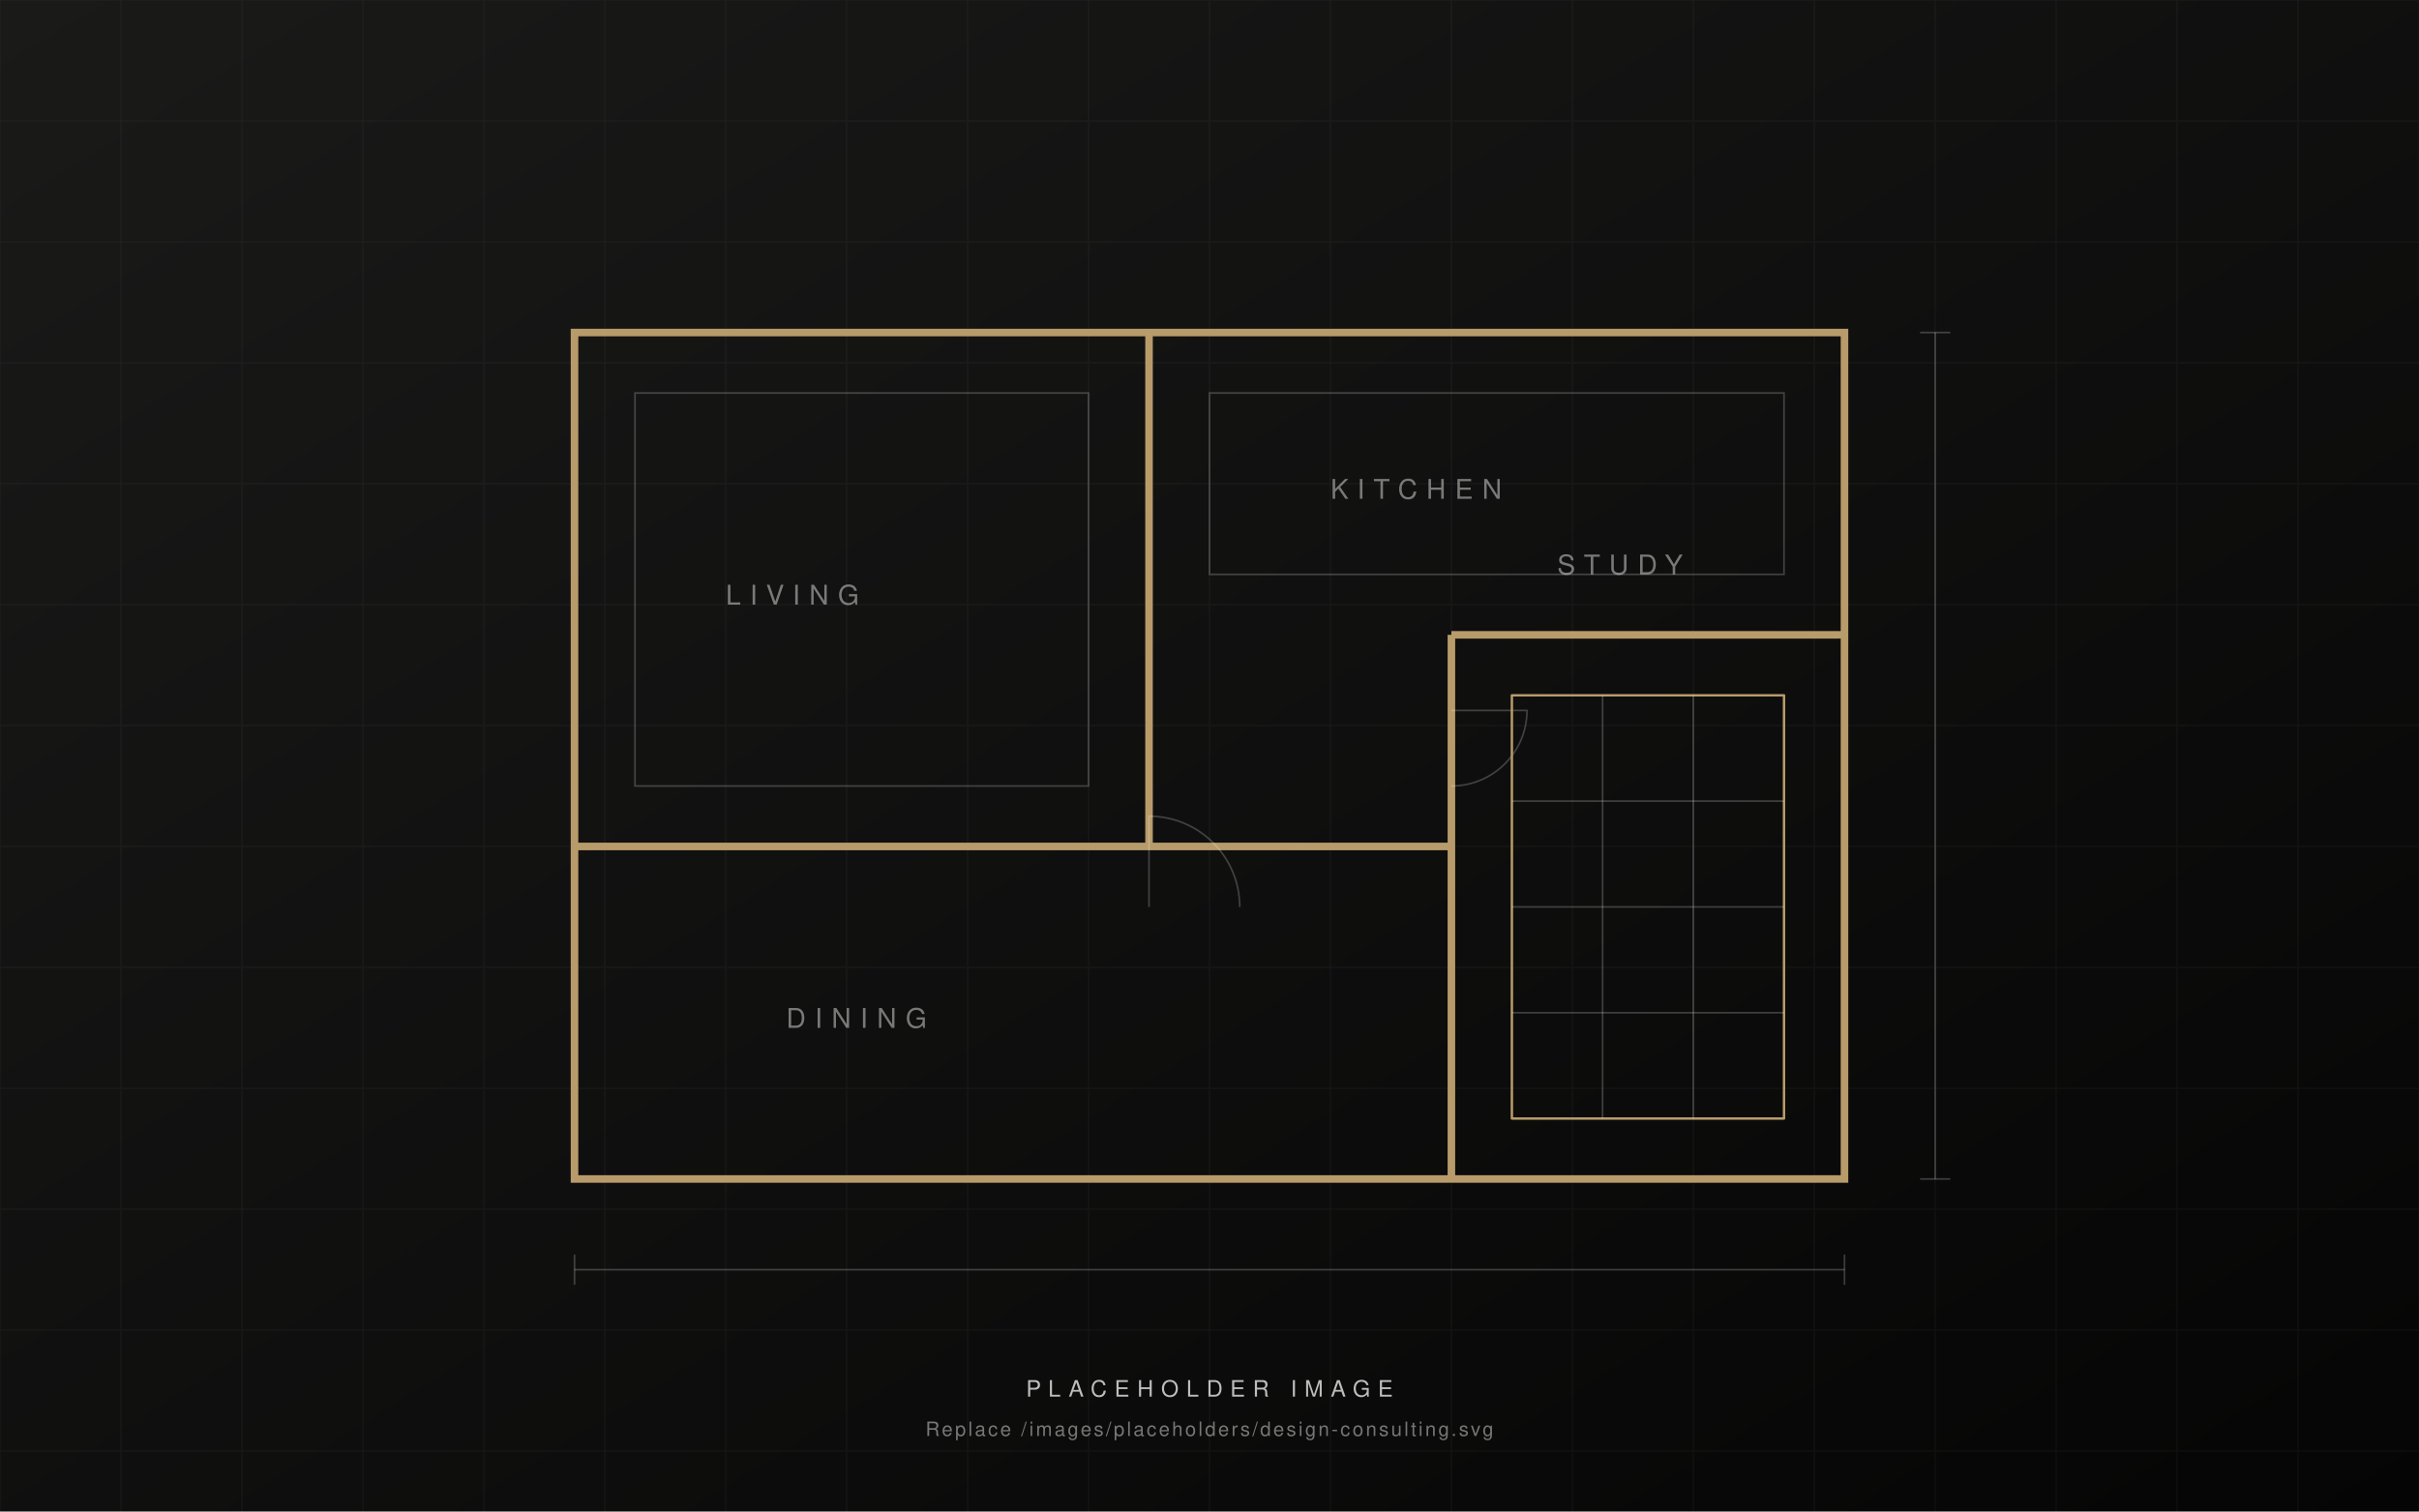
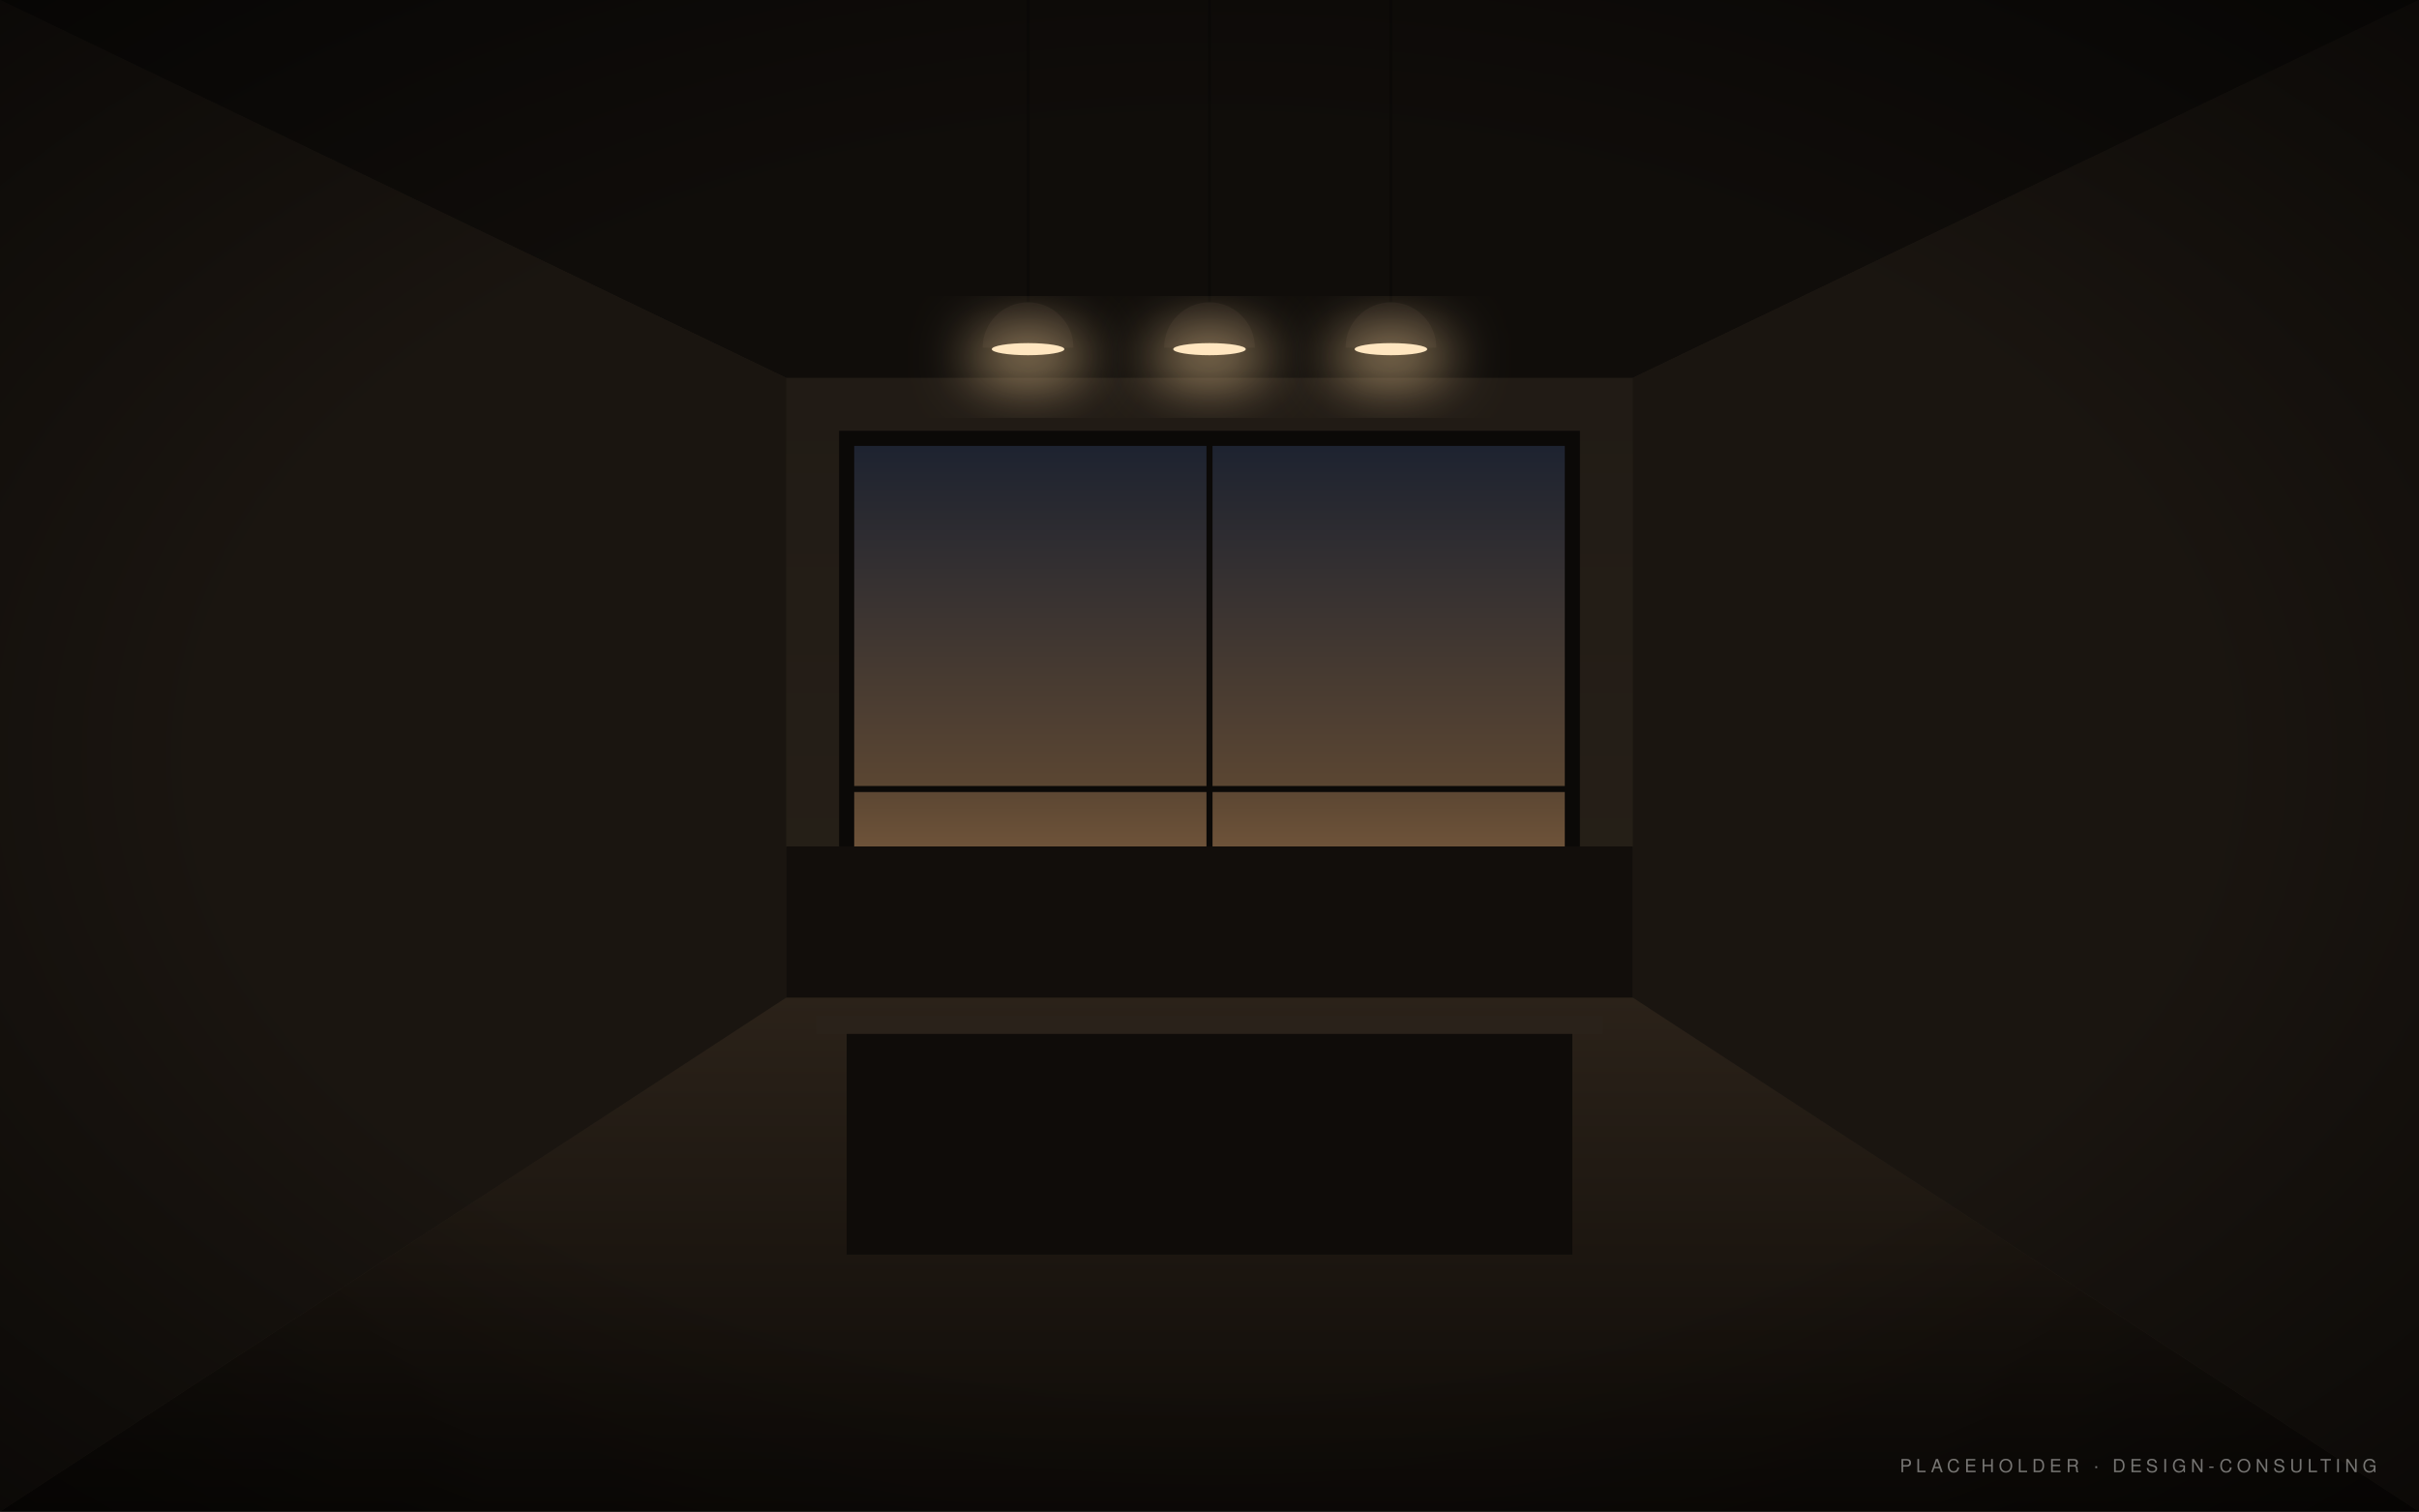
<svg xmlns="http://www.w3.org/2000/svg" viewBox="0 0 1600 1000" preserveAspectRatio="xMidYMid slice" role="img">
  <defs>
-     <linearGradient id="bg" x1="0" y1="0" x2="1" y2="1">
-       <stop offset="0" stop-color="#1A1A19" />
-       <stop offset="1" stop-color="#050505" />
+     <linearGradient id="skyFull" x1="0" y1="0" x2="0" y2="1">
+       <stop offset="0" stop-color="#07090e" />
+       <stop offset="0.55" stop-color="#1a1d26" />
+       <stop offset="0.85" stop-color="#4a3a2c" />
+       <stop offset="1" stop-color="#6e5238" />
    </linearGradient>
+     <linearGradient id="sky" x1="0" y1="0" x2="0" y2="1">
+       <stop offset="0" stop-color="#1c2230" />
+       <stop offset="0.7" stop-color="#5b4632" />
+       <stop offset="1" stop-color="#8a6644" />
+     </linearGradient>
+     <linearGradient id="warm" x1="0" y1="0" x2="0" y2="1">
+       <stop offset="0" stop-color="#ffe2b0" />
+       <stop offset="1" stop-color="#d99a52" />
+     </linearGradient>
+     <linearGradient id="warmDim" x1="0" y1="0" x2="0" y2="1">
+       <stop offset="0" stop-color="#b58a55" />
+       <stop offset="1" stop-color="#6e4f2c" />
+     </linearGradient>
+     <linearGradient id="groundG" x1="0" y1="0" x2="0" y2="1">
+       <stop offset="0" stop-color="#0c0b0a" />
+       <stop offset="1" stop-color="#030303" />
+     </linearGradient>
+     <linearGradient id="poolFade" x1="0" y1="0" x2="0" y2="1">
+       <stop offset="0" stop-color="#0b1418" stop-opacity="0" />
+       <stop offset="1" stop-color="#05080a" stop-opacity="0.9" />
+     </linearGradient>
+     <linearGradient id="wall" x1="0" y1="0" x2="0" y2="1">
+       <stop offset="0" stop-color="#1d1813" />
+       <stop offset="1" stop-color="#2c241b" />
+     </linearGradient>
+     <linearGradient id="floor" x1="0" y1="0" x2="0" y2="1">
+       <stop offset="0" stop-color="#2b2219" />
+       <stop offset="1" stop-color="#0d0a07" />
+     </linearGradient>
+     <radialGradient id="horizonGlow" cx="0.55" cy="0.78" r="0.6">
+       <stop offset="0" stop-color="#d79a5c" stop-opacity="0.35" />
+       <stop offset="1" stop-color="#d79a5c" stop-opacity="0" />
+     </radialGradient>
+     <filter id="bloom" x="-50%" y="-50%" width="200%" height="200%">
+       <feGaussianBlur stdDeviation="18" />
+     </filter>
+     <filter id="soft">
+       <feGaussianBlur stdDeviation="3" />
+     </filter>
+     <radialGradient id="vignette" cx="0.5" cy="0.5" r="0.75">
+       <stop offset="0.55" stop-color="#000" stop-opacity="0" />
+       <stop offset="1" stop-color="#000" stop-opacity="0.65" />
+     </radialGradient>
  </defs>
-   <rect width="1600" height="1000" fill="url(#bg)" />
-   <path d="M0 0V1000M80 0V1000M160 0V1000M240 0V1000M320 0V1000M400 0V1000M480 0V1000M560 0V1000M640 0V1000M720 0V1000M800 0V1000M880 0V1000M960 0V1000M1040 0V1000M1120 0V1000M1200 0V1000M1280 0V1000M1360 0V1000M1440 0V1000M1520 0V1000M1600 0V1000M0 0H1600M0 80H1600M0 160H1600M0 240H1600M0 320H1600M0 400H1600M0 480H1600M0 560H1600M0 640H1600M0 720H1600M0 800H1600M0 880H1600M0 960H1600" stroke="#F8F8F6" stroke-opacity="0.035" stroke-width="1" />
+   <rect width="1600" height="1000" fill="#050505" />
  <g transform="translate(0 0) scale(1)">
-     <rect x="380" y="220" width="840" height="560" fill="none" stroke="#B89B6A" stroke-width="5" />
-     <line x1="760" y1="220" x2="760" y2="560" fill="none" stroke="#B89B6A" stroke-width="5" />
-     <line x1="380" y1="560" x2="960" y2="560" fill="none" stroke="#B89B6A" stroke-width="5" />
-     <line x1="960" y1="420" x2="960" y2="780" fill="none" stroke="#B89B6A" stroke-width="5" />
-     <line x1="960" y1="420" x2="1220" y2="420" fill="none" stroke="#B89B6A" stroke-width="5" />
-     <path d="M760 600 l0 -60 a60 60 0 0 1 60 60" fill="none" stroke="#F8F8F6" stroke-opacity="0.22" stroke-width="1.1" />
-     <path d="M960 470 l50 0 a50 50 0 0 1 -50 50" fill="none" stroke="#F8F8F6" stroke-opacity="0.22" stroke-width="1.1" />
-     <rect x="420" y="260" width="300" height="260" fill="none" stroke="#F8F8F6" stroke-opacity="0.22" stroke-width="1.1" />
-     <rect x="800" y="260" width="380" height="120" fill="none" stroke="#F8F8F6" stroke-opacity="0.22" stroke-width="1.1" />
-     <rect x="1000" y="460" width="180" height="280" fill="none" stroke="#B89B6A" stroke-width="1.6" stroke-linejoin="round" stroke-linecap="round" />
-     <line x1="1060" y1="460" x2="1060" y2="740" fill="none" stroke="#F8F8F6" stroke-opacity="0.22" stroke-width="1.1" />
-     <line x1="1120" y1="460" x2="1120" y2="740" fill="none" stroke="#F8F8F6" stroke-opacity="0.22" stroke-width="1.1" />
-     <line x1="1000" y1="530" x2="1180" y2="530" fill="none" stroke="#F8F8F6" stroke-opacity="0.22" stroke-width="1.1" />
-     <line x1="1000" y1="600" x2="1180" y2="600" fill="none" stroke="#F8F8F6" stroke-opacity="0.22" stroke-width="1.1" />
-     <line x1="1000" y1="670" x2="1180" y2="670" fill="none" stroke="#F8F8F6" stroke-opacity="0.22" stroke-width="1.1" />
-     <line x1="380" y1="840" x2="1220" y2="840" fill="none" stroke="#F8F8F6" stroke-opacity="0.22" stroke-width="1.1" />
-     <line x1="380" y1="830" x2="380" y2="850" fill="none" stroke="#F8F8F6" stroke-opacity="0.22" stroke-width="1.1" />
-     <line x1="1220" y1="830" x2="1220" y2="850" fill="none" stroke="#F8F8F6" stroke-opacity="0.22" stroke-width="1.1" />
-     <line x1="1280" y1="220" x2="1280" y2="780" fill="none" stroke="#F8F8F6" stroke-opacity="0.22" stroke-width="1.1" />
-     <line x1="1270" y1="220" x2="1290" y2="220" fill="none" stroke="#F8F8F6" stroke-opacity="0.22" stroke-width="1.1" />
-     <line x1="1270" y1="780" x2="1290" y2="780" fill="none" stroke="#F8F8F6" stroke-opacity="0.22" stroke-width="1.1" />
-     <text x="480" y="400" fill="#F8F8F6" fill-opacity="0.45" font-family="Helvetica, Arial, sans-serif" font-size="18" letter-spacing="6">LIVING</text>
-     <text x="880" y="330" fill="#F8F8F6" fill-opacity="0.45" font-family="Helvetica, Arial, sans-serif" font-size="18" letter-spacing="6">KITCHEN</text>
-     <text x="520" y="680" fill="#F8F8F6" fill-opacity="0.45" font-family="Helvetica, Arial, sans-serif" font-size="18" letter-spacing="6">DINING</text>
-     <text x="1030" y="380" fill="#F8F8F6" fill-opacity="0.45" font-family="Helvetica, Arial, sans-serif" font-size="18" letter-spacing="6">STUDY</text>
+     <rect width="1600" height="1000" fill="url(#wall)" />
+     <polygon points="0,1000 520,660 1080,660 1600,1000" fill="url(#floor)" />
+     <polygon points="0,0 520,250 1080,250 1600,0" fill="#100d0a" />
+     <polygon points="0,0 520,250 520,660 0,1000" fill="#1a1510" />
+     <polygon points="1600,0 1080,250 1080,660 1600,1000" fill="#1a1510" />
+     <rect x="560" y="290" width="480" height="330" fill="url(#sky)" />
+     <rect x="560" y="290" width="480" height="330" fill="none" stroke="#0b0907" stroke-width="10" />
+     <rect x="798" y="290" width="4" height="330" fill="#0b0907" />
+     <rect x="560" y="520" width="480" height="4" fill="#0b0907" />
+     <rect x="520" y="560" width="560" height="100" fill="#120e0b" />
+     <rect x="560" y="680" width="480" height="150" fill="#0f0c09" />
+     <rect x="540" y="672" width="520" height="12" fill="#2a221a" />
+     <rect x="679" y="0" width="2" height="200" fill="#0c0a08" />
+     <path d="M650 230 a30 30 0 0 1 60 0 z" fill="#1b1612" />
+     <ellipse cx="680" cy="236" rx="40" ry="20" fill="#ffd9a0" opacity="0.55" filter="url(#bloom)" />
+     <ellipse cx="680" cy="231" rx="24" ry="4" fill="#ffe6c0" />
+     <rect x="799" y="0" width="2" height="200" fill="#0c0a08" />
+     <path d="M770 230 a30 30 0 0 1 60 0 z" fill="#1b1612" />
+     <ellipse cx="800" cy="236" rx="40" ry="20" fill="#ffd9a0" opacity="0.55" filter="url(#bloom)" />
+     <ellipse cx="800" cy="231" rx="24" ry="4" fill="#ffe6c0" />
+     <rect x="919" y="0" width="2" height="200" fill="#0c0a08" />
+     <path d="M890 230 a30 30 0 0 1 60 0 z" fill="#1b1612" />
+     <ellipse cx="920" cy="236" rx="40" ry="20" fill="#ffd9a0" opacity="0.55" filter="url(#bloom)" />
+     <ellipse cx="920" cy="231" rx="24" ry="4" fill="#ffe6c0" />
  </g>
-   <g font-family="Helvetica, Arial, sans-serif" fill="#F8F8F6">
-     <text x="800" y="924" text-anchor="middle" font-size="15" letter-spacing="5" fill-opacity="0.75">PLACEHOLDER IMAGE</text>
-     <text x="800" y="950" text-anchor="middle" font-size="13" letter-spacing="1.5" fill-opacity="0.45">Replace /images/placeholders/design-consulting.svg</text>
-   </g>
+   <rect width="1600" height="1000" fill="url(#vignette)" />
+   <text x="1572" y="974" text-anchor="end" font-family="Helvetica, Arial, sans-serif" font-size="12" letter-spacing="3" fill="#f8f8f6" fill-opacity="0.45">PLACEHOLDER · DESIGN-CONSULTING</text>
</svg>
